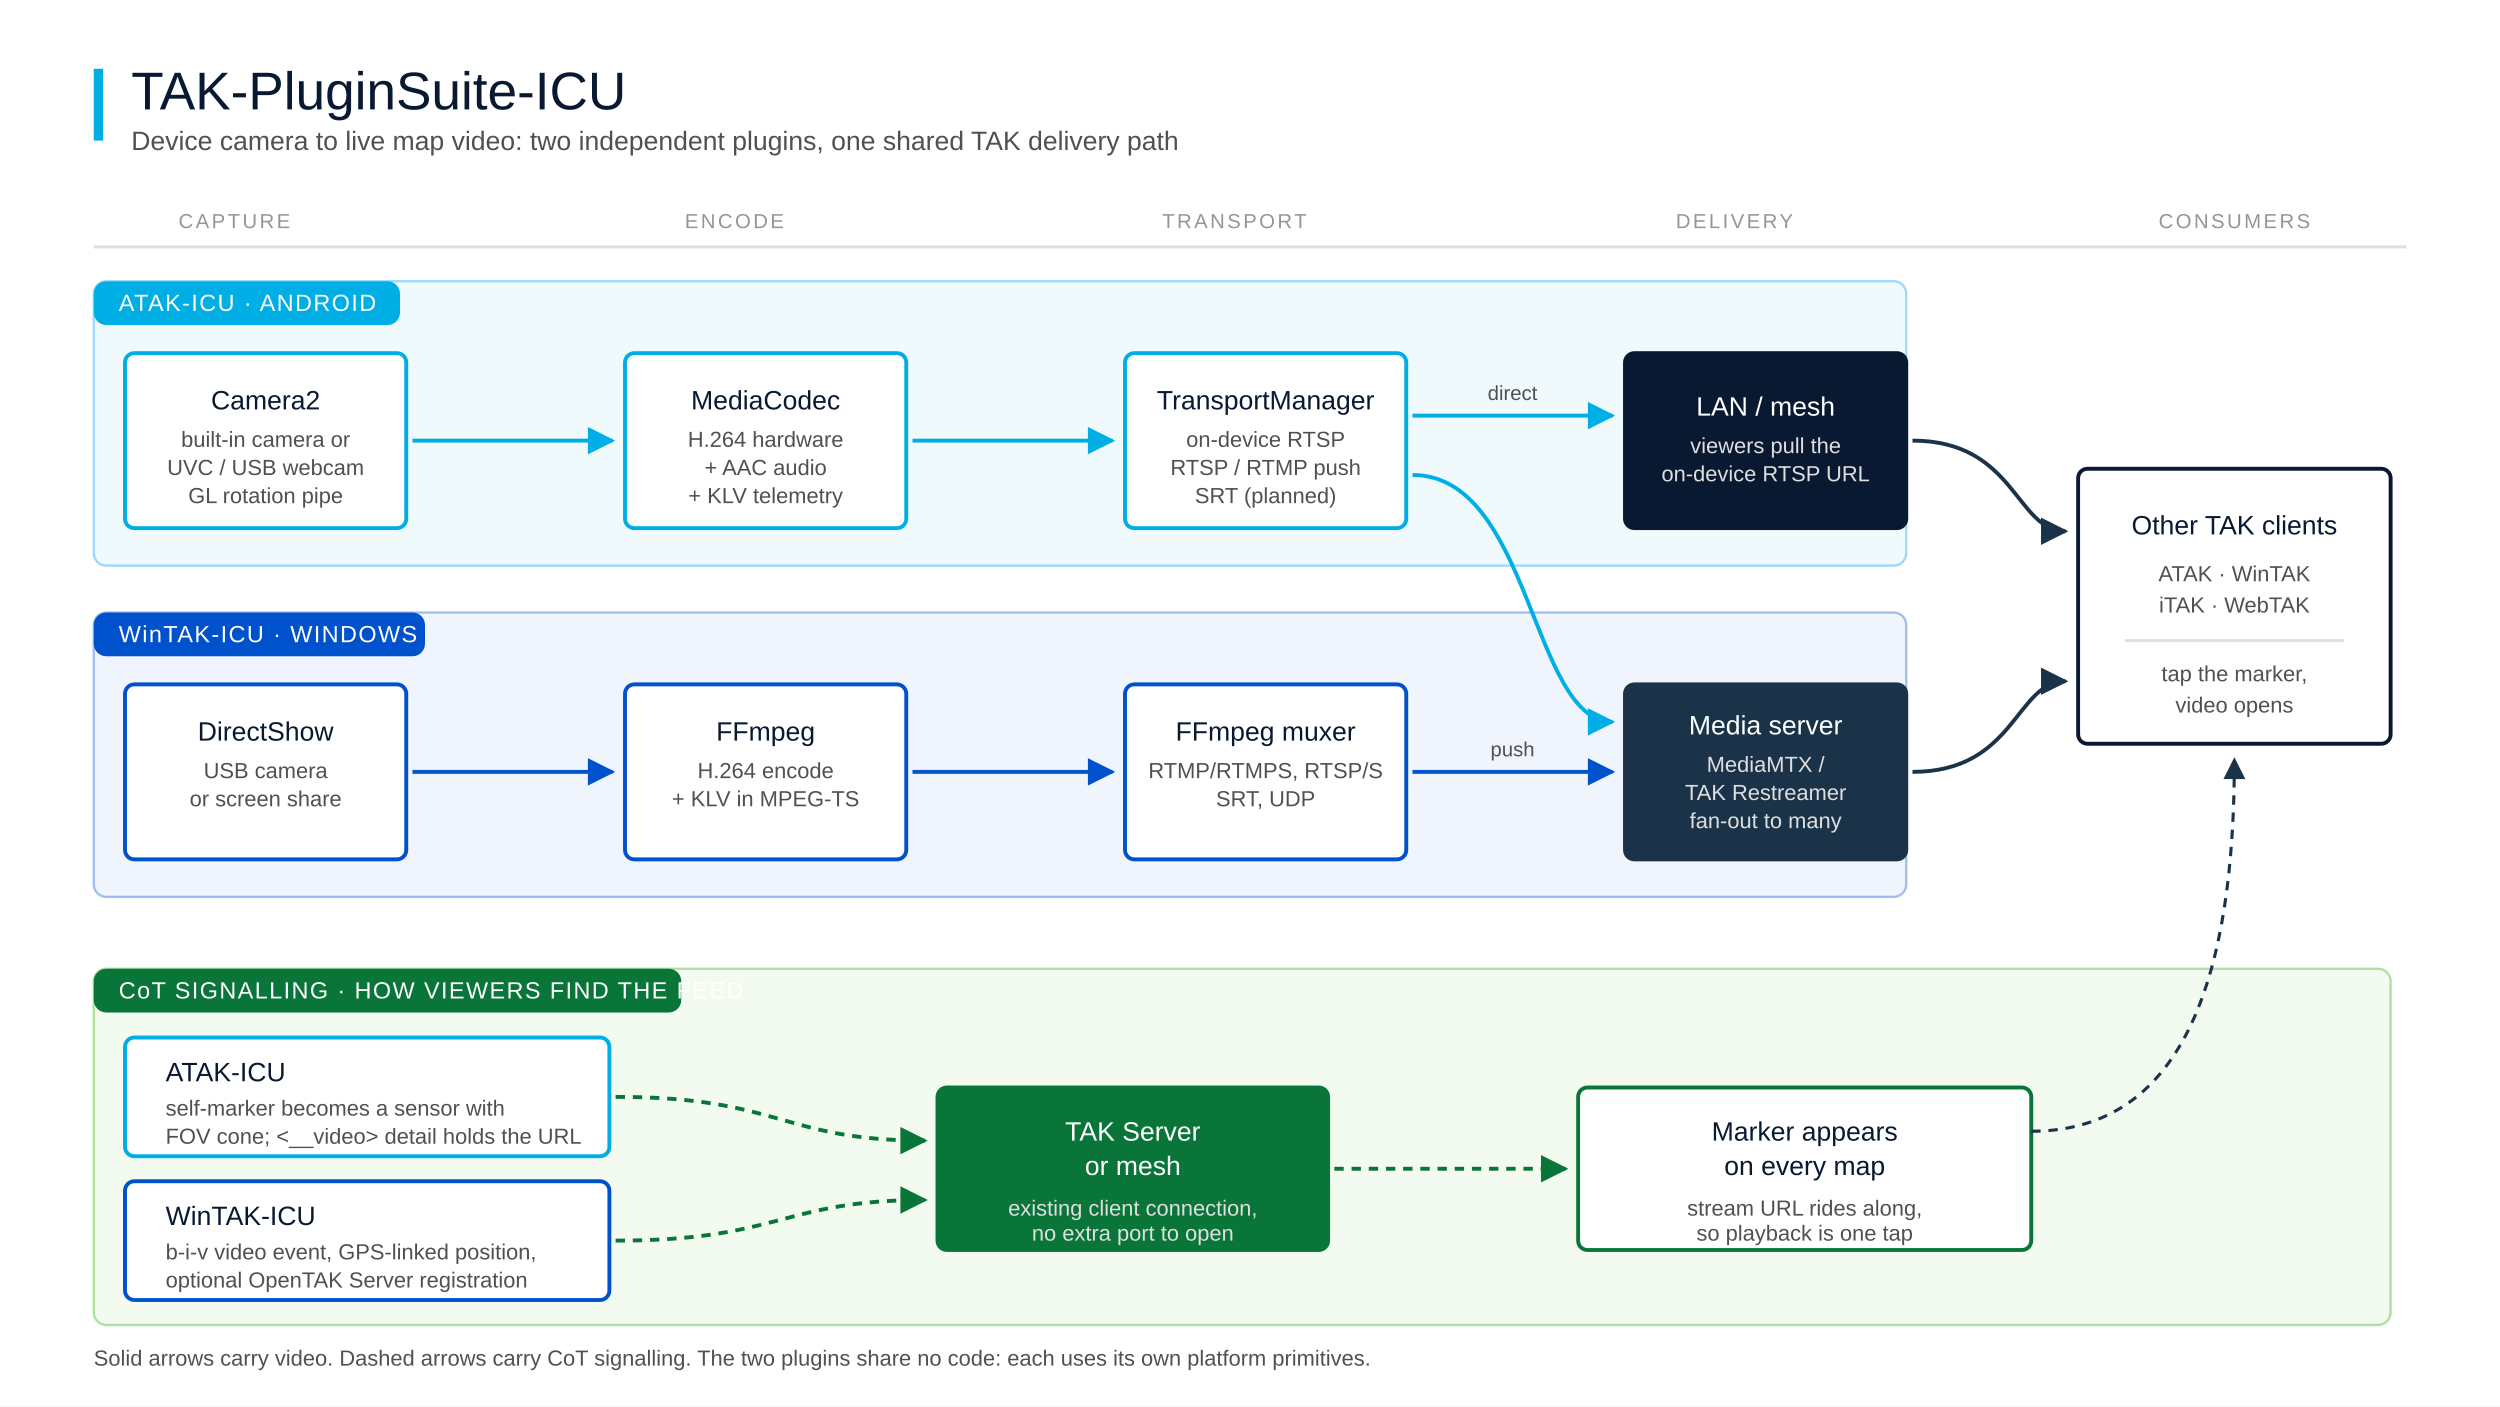
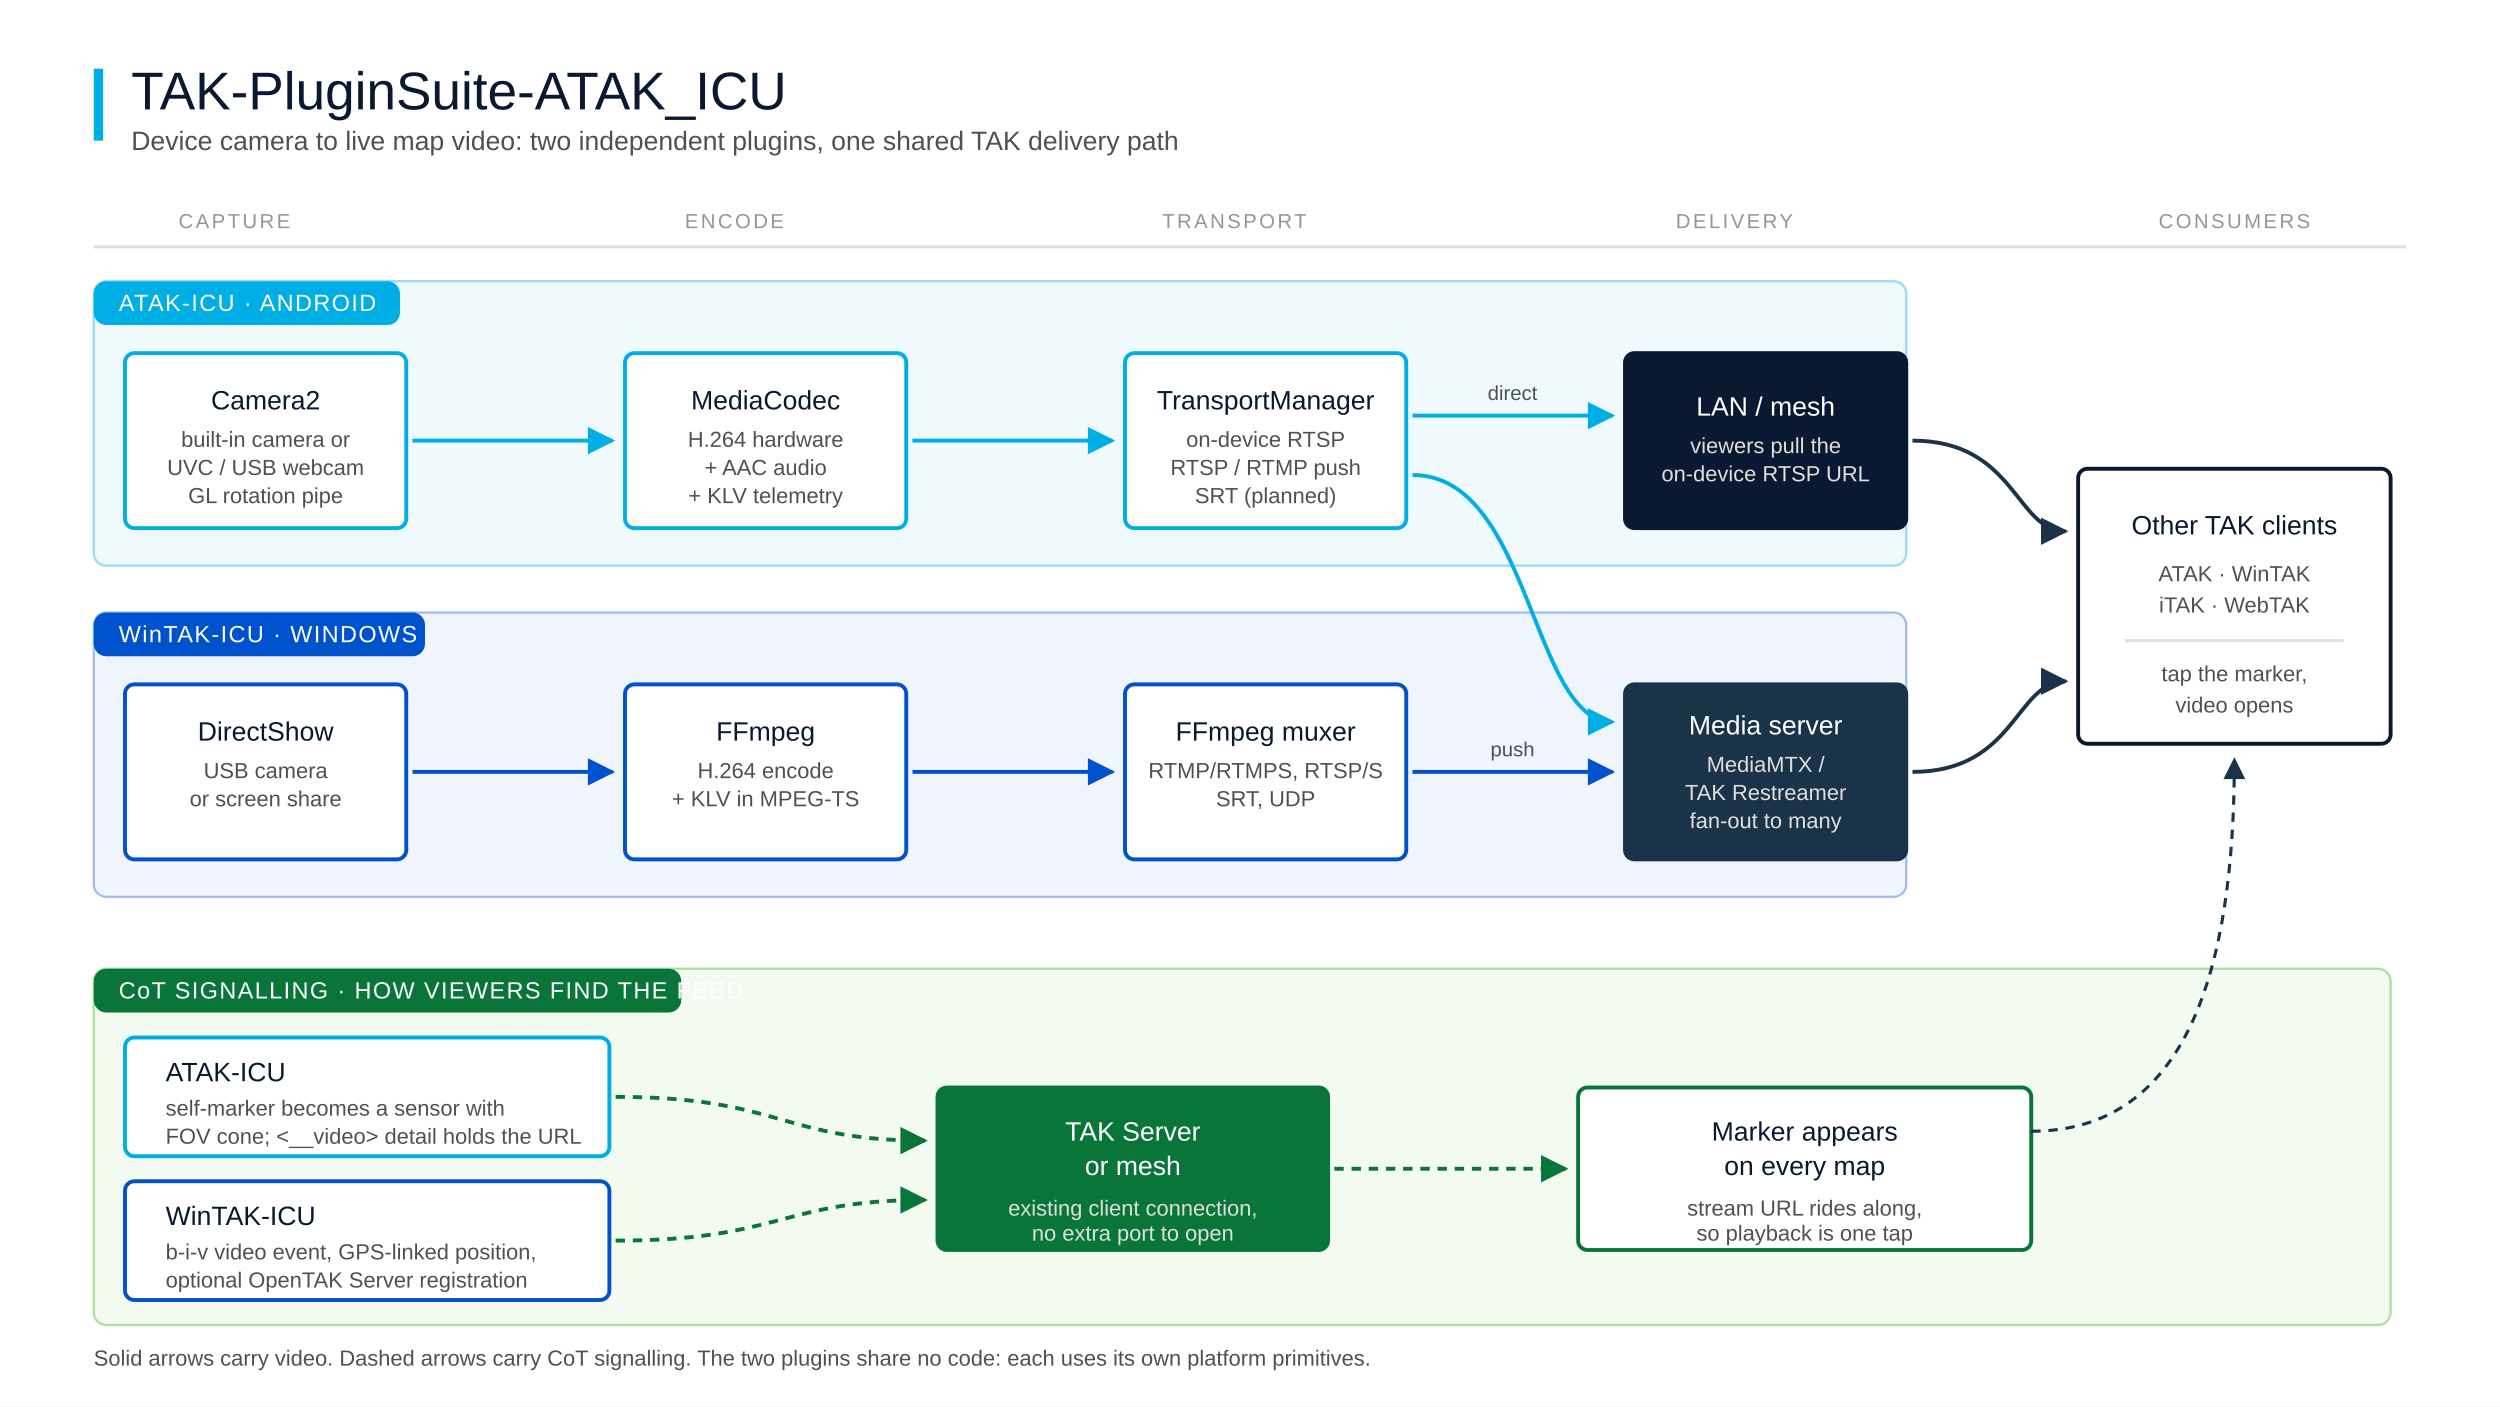
<svg xmlns="http://www.w3.org/2000/svg" viewBox="0 0 1600 900" width="1600" height="900" font-family="Franklin Gothic Book, Franklin Gothic, Arial, Helvetica, sans-serif">
  <defs>
    <style>
      .h1   { font-family: 'Franklin Gothic Demi','Franklin Gothic',Arial,sans-serif; font-size: 34px; fill: #081931; }
      .sub  { font-size: 17px; fill: #505050; }
      .lane { font-family: 'Franklin Gothic Demi','Franklin Gothic',Arial,sans-serif; font-size: 15px; fill: #FFFFFF; letter-spacing: .06em; }
      .node { font-family: 'Franklin Gothic Demi','Franklin Gothic',Arial,sans-serif; font-size: 17px; fill: #081931; }
      .det  { font-size: 14px; fill: #505050; }
      .deti { font-size: 14px; fill: #DFDFDF; }
      .noded{ font-family: 'Franklin Gothic Demi','Franklin Gothic',Arial,sans-serif; font-size: 17px; fill: #FFFFFF; }
      .step { font-family: 'Franklin Gothic Demi','Franklin Gothic',Arial,sans-serif; font-size: 13px; fill: #959595; letter-spacing: .12em; }
      .edge { font-size: 13px; fill: #505050; }
    </style>
    <marker id="aCyan" viewBox="0 0 10 10" refX="9" refY="5" markerWidth="7" markerHeight="7" orient="auto-start-reverse">
      <path d="M0,0 L10,5 L0,10 z" fill="#00AEE6" />
    </marker>
    <marker id="aBlue" viewBox="0 0 10 10" refX="9" refY="5" markerWidth="7" markerHeight="7" orient="auto-start-reverse">
      <path d="M0,0 L10,5 L0,10 z" fill="#0052CC" />
    </marker>
    <marker id="aGreen" viewBox="0 0 10 10" refX="9" refY="5" markerWidth="7" markerHeight="7" orient="auto-start-reverse">
      <path d="M0,0 L10,5 L0,10 z" fill="#097538" />
    </marker>
    <marker id="aNavy" viewBox="0 0 10 10" refX="9" refY="5" markerWidth="7" markerHeight="7" orient="auto-start-reverse">
      <path d="M0,0 L10,5 L0,10 z" fill="#1B3349" />
    </marker>
  </defs>
  <rect x="0" y="0" width="1600" height="900" fill="#FFFFFF" />
  <rect x="60" y="44" width="6" height="46" fill="#00AEE6" />
-   <text class="h1" x="84" y="70">TAK-PluginSuite-ICU</text>
+   <text class="h1" x="84" y="70">TAK-PluginSuite-ATAK_ICU</text>
  <text class="sub" x="84" y="96">Device camera to live map video: two independent plugins, one shared TAK delivery path</text>
  <text class="step" x="150" y="146" text-anchor="middle">CAPTURE</text>
  <text class="step" x="470" y="146" text-anchor="middle">ENCODE</text>
  <text class="step" x="790" y="146" text-anchor="middle">TRANSPORT</text>
  <text class="step" x="1110" y="146" text-anchor="middle">DELIVERY</text>
  <text class="step" x="1430" y="146" text-anchor="middle">CONSUMERS</text>
  <line x1="60" y1="158" x2="1540" y2="158" stroke="#DFDFDF" stroke-width="2" />
  <rect x="60" y="180" width="1160" height="182" rx="8" fill="#00AEE6" fill-opacity="0.06" stroke="#9ED9FD" stroke-width="1.5" />
  <rect x="60" y="180" width="196" height="28" rx="8" fill="#00AEE6" />
  <text class="lane" x="76" y="199">ATAK-ICU · ANDROID</text>
  <rect x="80" y="226" width="180" height="112" rx="6" fill="#FFFFFF" stroke="#00AEE6" stroke-width="2.5" />
  <text class="node" x="170" y="262" text-anchor="middle">Camera2</text>
  <text class="det" x="170" y="286" text-anchor="middle">built-in camera or</text>
  <text class="det" x="170" y="304" text-anchor="middle">UVC / USB webcam</text>
  <text class="det" x="170" y="322" text-anchor="middle">GL rotation pipe</text>
  <rect x="400" y="226" width="180" height="112" rx="6" fill="#FFFFFF" stroke="#00AEE6" stroke-width="2.5" />
  <text class="node" x="490" y="262" text-anchor="middle">MediaCodec</text>
  <text class="det" x="490" y="286" text-anchor="middle">H.264 hardware</text>
  <text class="det" x="490" y="304" text-anchor="middle">+ AAC audio</text>
  <text class="det" x="490" y="322" text-anchor="middle">+ KLV telemetry</text>
  <rect x="720" y="226" width="180" height="112" rx="6" fill="#FFFFFF" stroke="#00AEE6" stroke-width="2.5" />
  <text class="node" x="810" y="262" text-anchor="middle">TransportManager</text>
  <text class="det" x="810" y="286" text-anchor="middle">on-device RTSP</text>
  <text class="det" x="810" y="304" text-anchor="middle">RTSP / RTMP push</text>
  <text class="det" x="810" y="322" text-anchor="middle">SRT (planned)</text>
  <line x1="264" y1="282" x2="392" y2="282" stroke="#00AEE6" stroke-width="2.5" marker-end="url(#aCyan)" />
  <line x1="584" y1="282" x2="712" y2="282" stroke="#00AEE6" stroke-width="2.5" marker-end="url(#aCyan)" />
  <rect x="60" y="392" width="1160" height="182" rx="8" fill="#0052CC" fill-opacity="0.06" stroke="#0052CC" stroke-opacity="0.35" stroke-width="1.5" />
  <rect x="60" y="392" width="212" height="28" rx="8" fill="#0052CC" />
  <text class="lane" x="76" y="411">WinTAK-ICU · WINDOWS</text>
  <rect x="80" y="438" width="180" height="112" rx="6" fill="#FFFFFF" stroke="#0052CC" stroke-width="2.5" />
  <text class="node" x="170" y="474" text-anchor="middle">DirectShow</text>
  <text class="det" x="170" y="498" text-anchor="middle">USB camera</text>
  <text class="det" x="170" y="516" text-anchor="middle">or screen share</text>
  <rect x="400" y="438" width="180" height="112" rx="6" fill="#FFFFFF" stroke="#0052CC" stroke-width="2.5" />
  <text class="node" x="490" y="474" text-anchor="middle">FFmpeg</text>
  <text class="det" x="490" y="498" text-anchor="middle">H.264 encode</text>
  <text class="det" x="490" y="516" text-anchor="middle">+ KLV in MPEG-TS</text>
  <rect x="720" y="438" width="180" height="112" rx="6" fill="#FFFFFF" stroke="#0052CC" stroke-width="2.5" />
  <text class="node" x="810" y="474" text-anchor="middle">FFmpeg muxer</text>
  <text class="det" x="810" y="498" text-anchor="middle">RTMP/RTMPS, RTSP/S</text>
  <text class="det" x="810" y="516" text-anchor="middle">SRT, UDP</text>
  <line x1="264" y1="494" x2="392" y2="494" stroke="#0052CC" stroke-width="2.5" marker-end="url(#aBlue)" />
  <line x1="584" y1="494" x2="712" y2="494" stroke="#0052CC" stroke-width="2.5" marker-end="url(#aBlue)" />
  <rect x="1040" y="226" width="180" height="112" rx="6" fill="#081931" stroke="#081931" stroke-width="2.5" />
  <text class="noded" x="1130" y="266" text-anchor="middle">LAN / mesh</text>
  <text class="deti" x="1130" y="290" text-anchor="middle">viewers pull the</text>
  <text class="deti" x="1130" y="308" text-anchor="middle">on-device RTSP URL</text>
  <rect x="1040" y="438" width="180" height="112" rx="6" fill="#1B3349" stroke="#1B3349" stroke-width="2.5" />
  <text class="noded" x="1130" y="470" text-anchor="middle">Media server</text>
  <text class="deti" x="1130" y="494" text-anchor="middle">MediaMTX /</text>
  <text class="deti" x="1130" y="512" text-anchor="middle">TAK Restreamer</text>
  <text class="deti" x="1130" y="530" text-anchor="middle">fan-out to many</text>
  <line x1="904" y1="266" x2="1032" y2="266" stroke="#00AEE6" stroke-width="2.5" marker-end="url(#aCyan)" />
  <path d="M904,304 C980,304 980,462 1032,462" fill="none" stroke="#00AEE6" stroke-width="2.5" marker-end="url(#aCyan)" />
  <line x1="904" y1="494" x2="1032" y2="494" stroke="#0052CC" stroke-width="2.5" marker-end="url(#aBlue)" />
  <text class="edge" x="968" y="256" text-anchor="middle">direct</text>
  <text class="edge" x="968" y="484" text-anchor="middle">push</text>
  <rect x="1330" y="300" width="200" height="176" rx="6" fill="#FFFFFF" stroke="#081931" stroke-width="2.5" />
  <text class="node" x="1430" y="342" text-anchor="middle">Other TAK clients</text>
  <text class="det" x="1430" y="372" text-anchor="middle">ATAK · WinTAK</text>
  <text class="det" x="1430" y="392" text-anchor="middle">iTAK · WebTAK</text>
  <line x1="1360" y1="410" x2="1500" y2="410" stroke="#DFDFDF" stroke-width="2" />
  <text class="det" x="1430" y="436" text-anchor="middle">tap the marker,</text>
  <text class="det" x="1430" y="456" text-anchor="middle">video opens</text>
  <path d="M1224,282 C1290,282 1290,340 1322,340" fill="none" stroke="#1B3349" stroke-width="2.5" marker-end="url(#aNavy)" />
  <path d="M1224,494 C1290,494 1290,436 1322,436" fill="none" stroke="#1B3349" stroke-width="2.5" marker-end="url(#aNavy)" />
  <rect x="60" y="620" width="1470" height="228" rx="8" fill="#50BF34" fill-opacity="0.07" stroke="#50BF34" stroke-opacity="0.45" stroke-width="1.5" />
  <rect x="60" y="620" width="376" height="28" rx="8" fill="#097538" />
  <text class="lane" x="76" y="639">CoT SIGNALLING · HOW VIEWERS FIND THE FEED</text>
  <rect x="80" y="664" width="310" height="76" rx="6" fill="#FFFFFF" stroke="#00AEE6" stroke-width="2.5" />
  <text class="node" x="106" y="692">ATAK-ICU</text>
  <text class="det" x="106" y="714">self-marker becomes a sensor with</text>
  <text class="det" x="106" y="732">FOV cone; &lt;__video&gt; detail holds the URL</text>
  <rect x="80" y="756" width="310" height="76" rx="6" fill="#FFFFFF" stroke="#0052CC" stroke-width="2.5" />
  <text class="node" x="106" y="784">WinTAK-ICU</text>
  <text class="det" x="106" y="806">b-i-v video event, GPS-linked position,</text>
  <text class="det" x="106" y="824">optional OpenTAK Server registration</text>
  <rect x="600" y="696" width="250" height="104" rx="6" fill="#097538" stroke="#097538" stroke-width="2.5" />
  <text class="noded" x="725" y="730" text-anchor="middle">TAK Server</text>
  <text class="noded" x="725" y="752" text-anchor="middle">or mesh</text>
  <text class="deti" x="725" y="778" text-anchor="middle">existing client connection,</text>
  <text class="deti" x="725" y="794" text-anchor="middle">no extra port to open</text>
  <rect x="1010" y="696" width="290" height="104" rx="6" fill="#FFFFFF" stroke="#097538" stroke-width="2.5" />
  <text class="node" x="1155" y="730" text-anchor="middle">Marker appears</text>
  <text class="node" x="1155" y="752" text-anchor="middle">on every map</text>
  <text class="det" x="1155" y="778" text-anchor="middle">stream URL rides along,</text>
  <text class="det" x="1155" y="794" text-anchor="middle">so playback is one tap</text>
  <path d="M394,702 C500,702 500,730 592,730" fill="none" stroke="#097538" stroke-width="2.5" stroke-dasharray="6 5" marker-end="url(#aGreen)" />
  <path d="M394,794 C500,794 500,768 592,768" fill="none" stroke="#097538" stroke-width="2.5" stroke-dasharray="6 5" marker-end="url(#aGreen)" />
  <line x1="854" y1="748" x2="1002" y2="748" stroke="#097538" stroke-width="2.5" stroke-dasharray="6 5" marker-end="url(#aGreen)" />
  <path d="M1300,724 C1400,724 1430,620 1430,486" fill="none" stroke="#1B3349" stroke-width="2" stroke-dasharray="6 5" marker-end="url(#aNavy)" />
  <text class="det" x="60" y="874">Solid arrows carry video. Dashed arrows carry CoT signalling. The two plugins share no code: each uses its own platform primitives.</text>
</svg>
